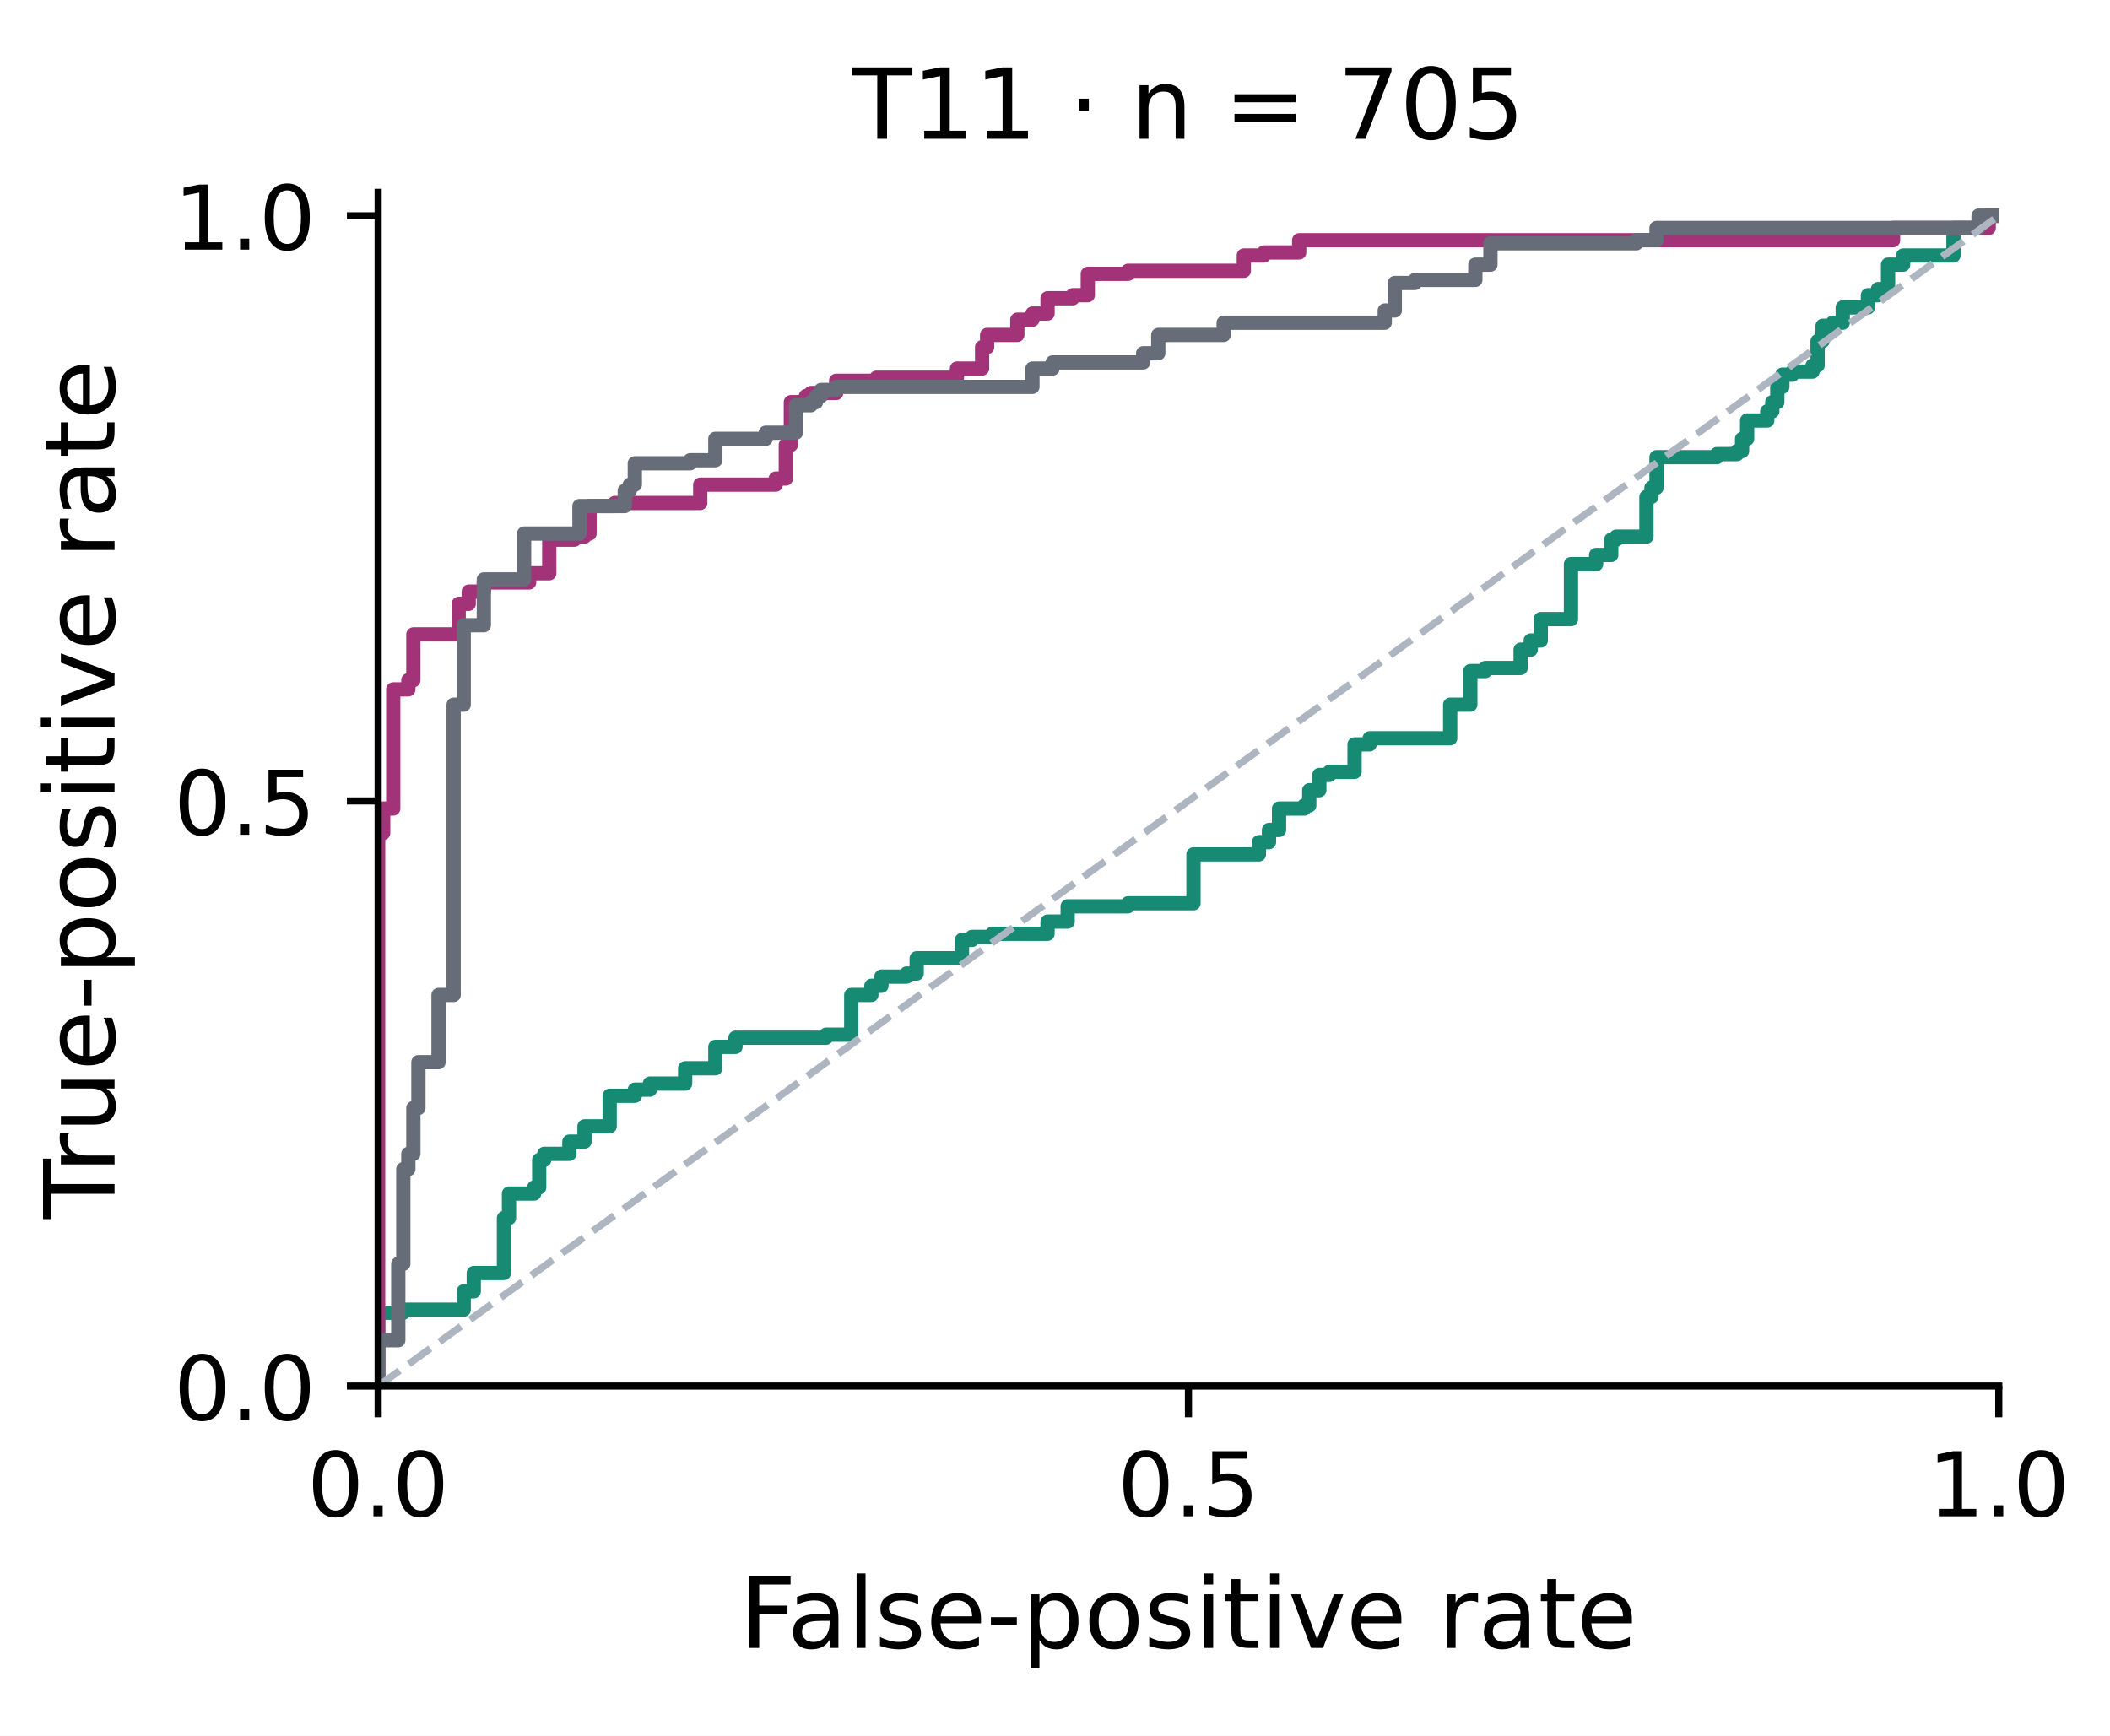
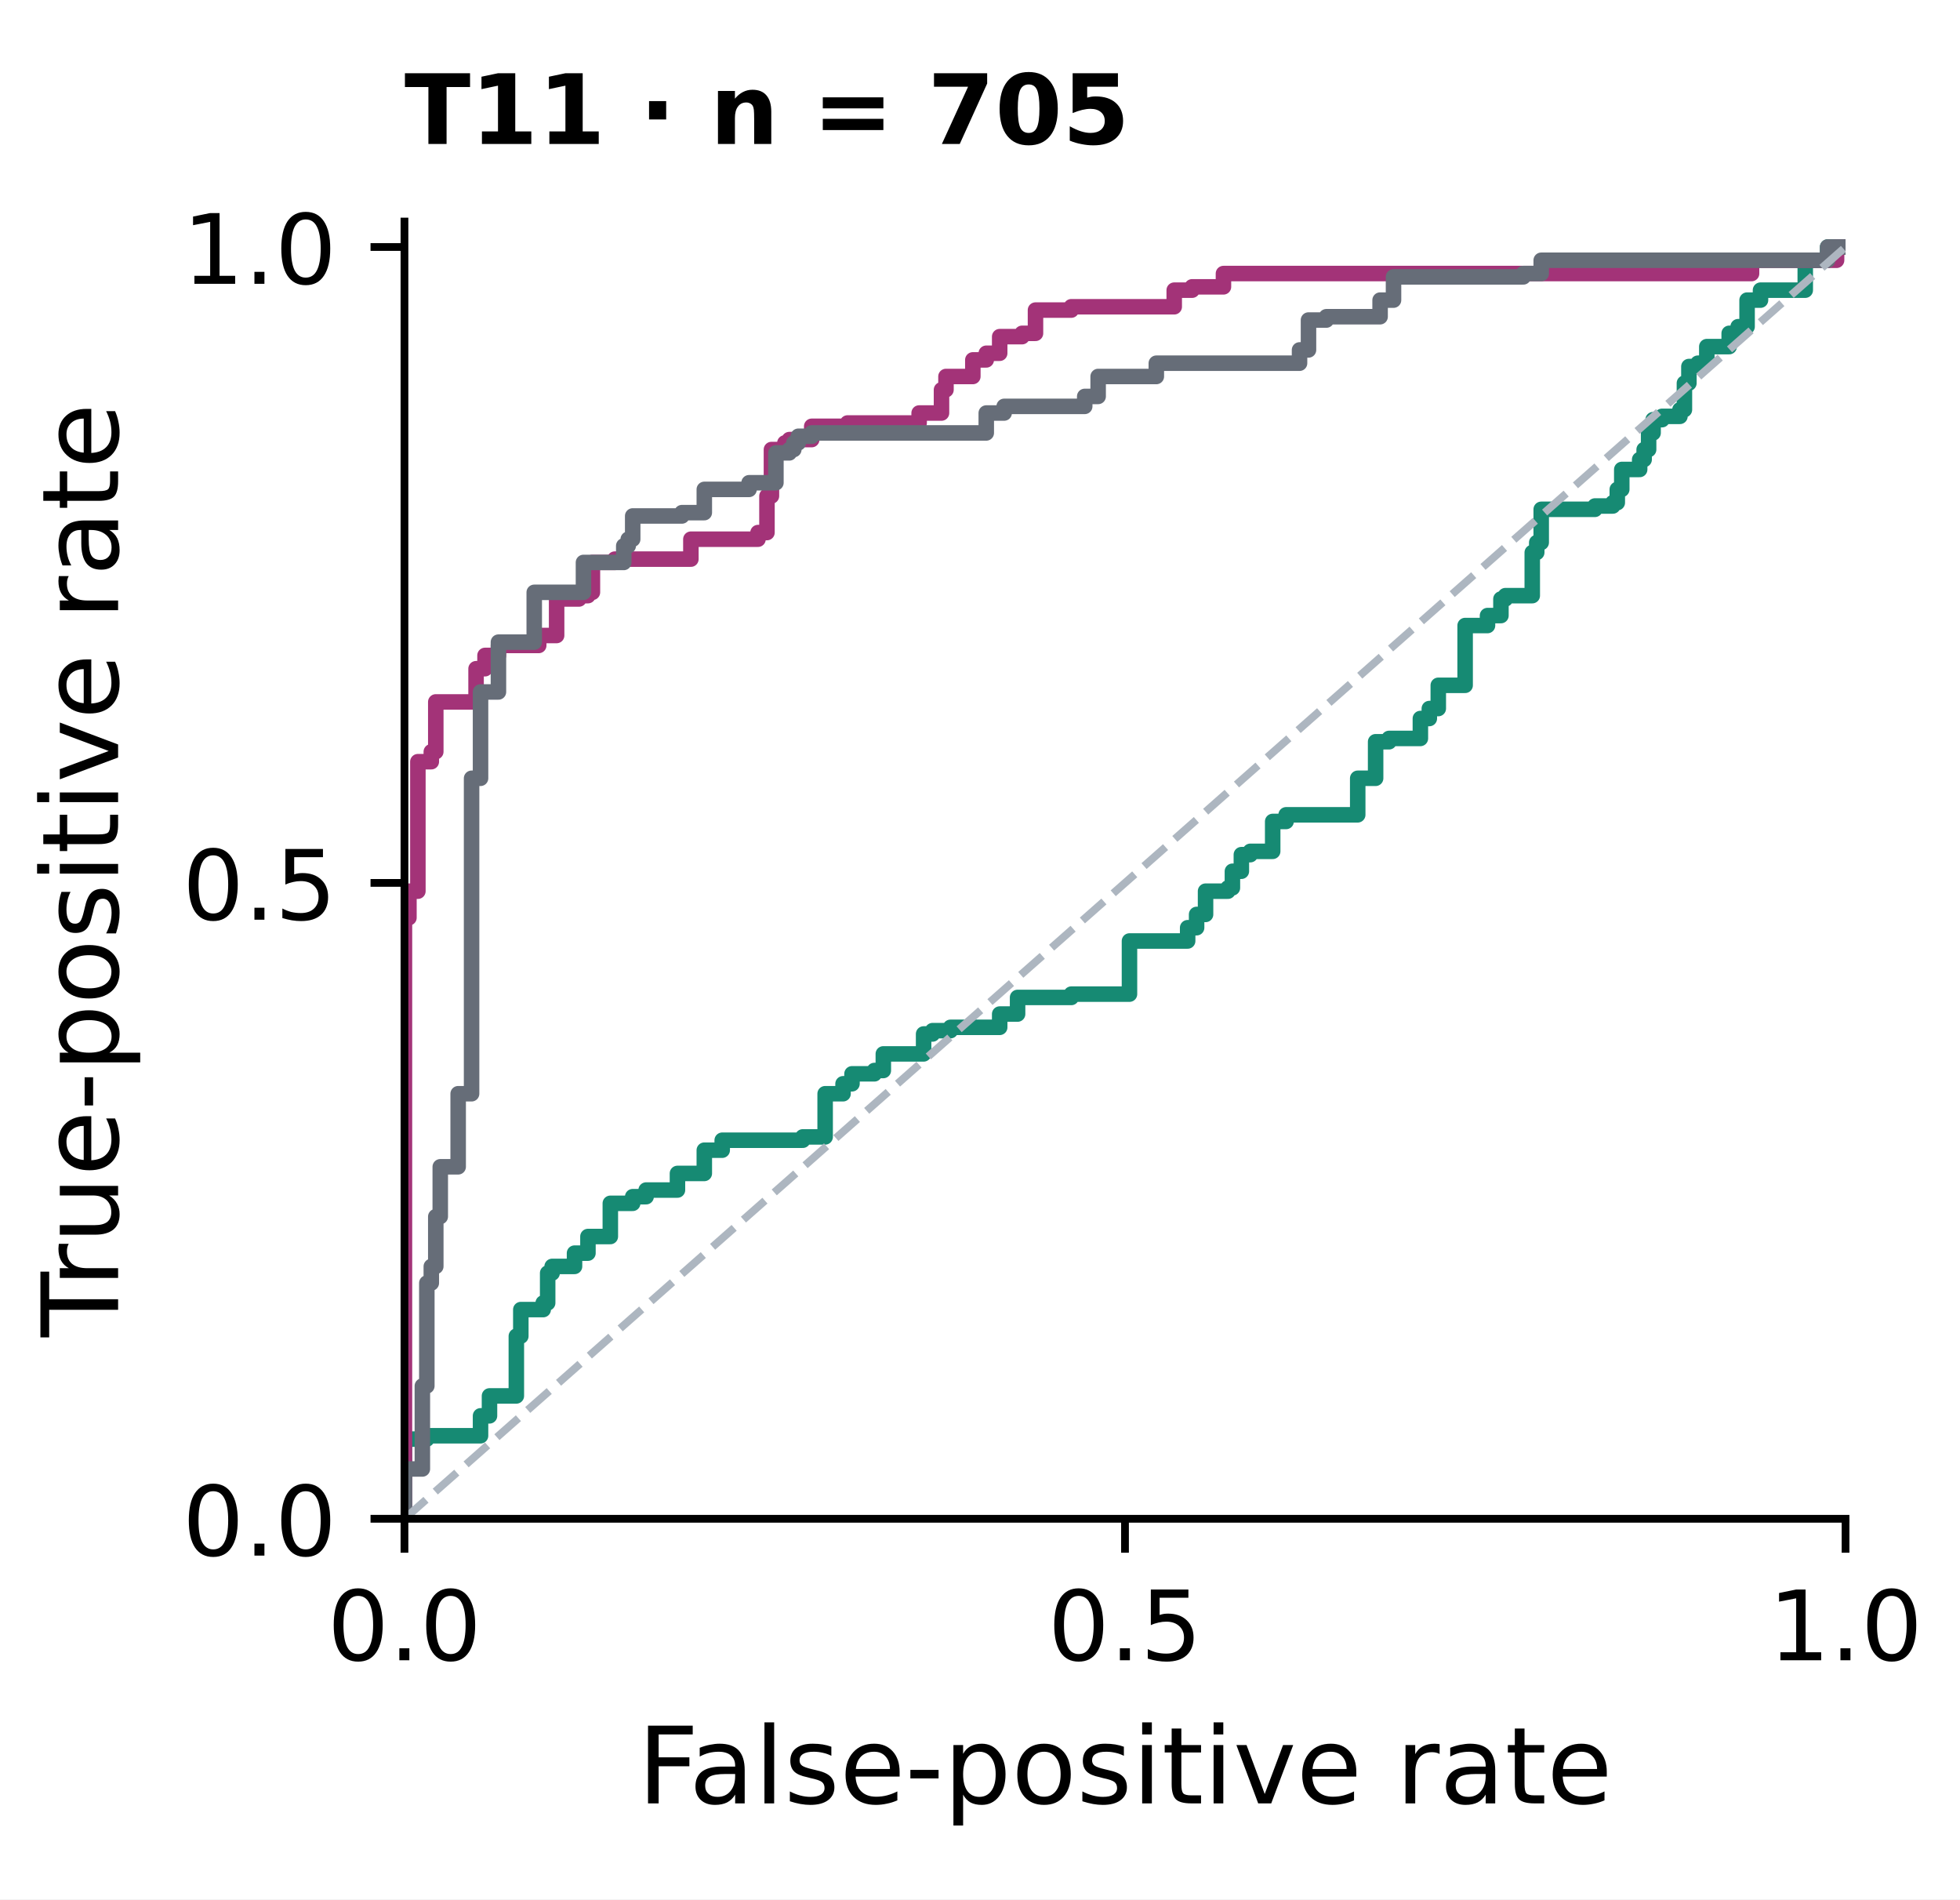
- <svg xmlns="http://www.w3.org/2000/svg" xmlns:xlink="http://www.w3.org/1999/xlink" width="236.515pt" height="194.583pt" viewBox="0 0 236.515 194.583" version="1.1">
+ <svg xmlns="http://www.w3.org/2000/svg" xmlns:xlink="http://www.w3.org/1999/xlink" width="202.218pt" height="195.922pt" viewBox="0 0 202.218 195.922" version="1.1">
  <defs>
    <style type="text/css">*{stroke-linejoin: round; stroke-linecap: butt}</style>
  </defs>
  <g id="figure_1">
    <g id="patch_1">
-       <path d="M 0 194.583  L 236.515 194.583  L 236.515 0  L 0 0  z " style="fill: #ffffff" />
+       <path d="M 0 195.922  L 202.218 195.922  L 202.218 0  L 0 0  z " style="fill: #ffffff" />
    </g>
    <g id="axes_1">
      <g id="patch_2">
-         <path d="M 42.388 155.376  L 224.046 155.376  L 224.046 21.564  L 42.388 21.564  z " style="fill: #ffffff" />
+         <path d="M 41.729 156.666  L 190.409 156.666  L 190.409 22.854  L 41.729 22.854  z " style="fill: #ffffff" />
      </g>
      <g id="matplotlib.axis_1">
        <g id="xtick_1">
          <g id="line2d_1">
            <defs>
-               <path id="m756613b5b8" d="M 0 0  L 0 3.5  " style="stroke: #000000; stroke-width: 0.8" />
+               <path id="mc7ba38d9df" d="M 0 0  L 0 3.5  " style="stroke: #000000; stroke-width: 0.8" />
            </defs>
            <g>
-               <use xlink:href="#m756613b5b8" x="42.388" y="155.376" style="stroke: #000000; stroke-width: 0.8" />
+               <use xlink:href="#mc7ba38d9df" x="41.729" y="156.666" style="stroke: #000000; stroke-width: 0.8" />
            </g>
          </g>
          <g id="text_1">
-             <text style="font-size: 10px; font-family: 'DejaVu Sans'; text-anchor: middle" x="42.388" y="169.974" transform="rotate(-0 42.38836 169.9739)">0.0</text>
+             <text style="font-size: 10px; font-family: 'DejaVu Sans'; text-anchor: middle" x="41.729" y="171.264" transform="rotate(-0 41.7288 171.2637)">0.0</text>
          </g>
        </g>
        <g id="xtick_2">
          <g id="line2d_2">
            <g>
-               <use xlink:href="#m756613b5b8" x="133.217" y="155.376" style="stroke: #000000; stroke-width: 0.8" />
+               <use xlink:href="#mc7ba38d9df" x="116.069" y="156.666" style="stroke: #000000; stroke-width: 0.8" />
            </g>
          </g>
          <g id="text_2">
-             <text style="font-size: 10px; font-family: 'DejaVu Sans'; text-anchor: middle" x="133.217" y="169.974" transform="rotate(-0 133.2173 169.9739)">0.5</text>
+             <text style="font-size: 10px; font-family: 'DejaVu Sans'; text-anchor: middle" x="116.069" y="171.264" transform="rotate(-0 116.0688 171.2637)">0.5</text>
          </g>
        </g>
        <g id="xtick_3">
          <g id="line2d_3">
            <g>
-               <use xlink:href="#m756613b5b8" x="224.046" y="155.376" style="stroke: #000000; stroke-width: 0.8" />
+               <use xlink:href="#mc7ba38d9df" x="190.409" y="156.666" style="stroke: #000000; stroke-width: 0.8" />
            </g>
          </g>
          <g id="text_3">
-             <text style="font-size: 10px; font-family: 'DejaVu Sans'; text-anchor: middle" x="224.046" y="169.974" transform="rotate(-0 224.0463 169.9739)">1.0</text>
+             <text style="font-size: 10px; font-family: 'DejaVu Sans'; text-anchor: middle" x="190.409" y="171.264" transform="rotate(-0 190.4088 171.2637)">1.0</text>
          </g>
        </g>
        <g id="text_4">
-           <text style="font-size: 11px; font-family: 'DejaVu Sans'; text-anchor: middle" x="133.217" y="184.734" transform="rotate(-0 133.2173 184.7345)">False-positive rate</text>
+           <text style="font-size: 11px; font-family: 'DejaVu Sans'; text-anchor: middle" x="116.069" y="186.024" transform="rotate(-0 116.0688 186.0243)">False-positive rate</text>
        </g>
      </g>
      <g id="matplotlib.axis_2">
        <g id="ytick_1">
          <g id="line2d_4">
            <defs>
-               <path id="mbd3a764a28" d="M 0 0  L -3.5 0  " style="stroke: #000000; stroke-width: 0.8" />
+               <path id="mbbbef3f2af" d="M 0 0  L -3.5 0  " style="stroke: #000000; stroke-width: 0.8" />
            </defs>
            <g>
-               <use xlink:href="#mbd3a764a28" x="42.388" y="155.376" style="stroke: #000000; stroke-width: 0.8" />
+               <use xlink:href="#mbbbef3f2af" x="41.729" y="156.666" style="stroke: #000000; stroke-width: 0.8" />
            </g>
          </g>
          <g id="text_5">
-             <text style="font-size: 10px; font-family: 'DejaVu Sans'; text-anchor: end" x="35.388" y="159.175" transform="rotate(-0 35.38836 159.175)">0.0</text>
+             <text style="font-size: 10px; font-family: 'DejaVu Sans'; text-anchor: end" x="34.729" y="160.465" transform="rotate(-0 34.7288 160.4649)">0.0</text>
          </g>
        </g>
        <g id="ytick_2">
          <g id="line2d_5">
            <g>
-               <use xlink:href="#mbd3a764a28" x="42.388" y="89.782" style="stroke: #000000; stroke-width: 0.8" />
+               <use xlink:href="#mbbbef3f2af" x="41.729" y="91.072" style="stroke: #000000; stroke-width: 0.8" />
            </g>
          </g>
          <g id="text_6">
-             <text style="font-size: 10px; font-family: 'DejaVu Sans'; text-anchor: end" x="35.388" y="93.581" transform="rotate(-0 35.38836 93.58091)">0.5</text>
+             <text style="font-size: 10px; font-family: 'DejaVu Sans'; text-anchor: end" x="34.729" y="94.871" transform="rotate(-0 34.7288 94.87075)">0.5</text>
          </g>
        </g>
        <g id="ytick_3">
          <g id="line2d_6">
            <g>
-               <use xlink:href="#mbd3a764a28" x="42.388" y="24.188" style="stroke: #000000; stroke-width: 0.8" />
+               <use xlink:href="#mbbbef3f2af" x="41.729" y="25.478" style="stroke: #000000; stroke-width: 0.8" />
            </g>
          </g>
          <g id="text_7">
-             <text style="font-size: 10px; font-family: 'DejaVu Sans'; text-anchor: end" x="35.388" y="27.987" transform="rotate(-0 35.38836 27.98679)">1.0</text>
+             <text style="font-size: 10px; font-family: 'DejaVu Sans'; text-anchor: end" x="34.729" y="29.277" transform="rotate(-0 34.7288 29.27663)">1.0</text>
          </g>
        </g>
        <g id="text_8">
-           <text style="font-size: 11px; font-family: 'DejaVu Sans'; text-anchor: middle" x="12.843" y="88.47" transform="rotate(-90 12.84266 88.4702)">True-positive rate</text>
+           <text style="font-size: 11px; font-family: 'DejaVu Sans'; text-anchor: middle" x="12.183" y="89.76" transform="rotate(-90 12.1831 89.76004)">True-positive rate</text>
        </g>
      </g>
      <g id="line2d_7">
-         <path d="M 42.388 155.376  L 42.388 147.156  L 45.209 147.156  L 45.209 146.813  L 51.979 146.813  L 51.979 144.758  L 53.107 144.758  L 53.107 142.703  L 56.492 142.703  L 56.492 136.537  L 57.056 136.537  L 57.056 133.797  L 59.877 133.797  L 59.877 133.112  L 60.441 133.112  L 60.441 130.029  L 61.005 130.029  L 61.005 129.344  L 63.826 129.344  L 63.826 127.974  L 65.519 127.974  L 65.519 126.261  L 68.339 126.261  L 68.339 122.836  L 71.16 122.836  L 71.16 122.151  L 72.853 122.151  L 72.853 121.466  L 76.802 121.466  L 76.802 119.753  L 80.187 119.753  L 80.187 117.356  L 82.443 117.356  L 82.443 116.328  L 92.598 116.328  L 92.598 115.985  L 95.419 115.985  L 95.419 111.533  L 97.676 111.533  L 97.676 110.505  L 98.804 110.505  L 98.804 109.477  L 101.625 109.477  L 101.625 109.135  L 102.753 109.135  L 102.753 107.422  L 107.83 107.422  L 107.83 105.367  L 108.959 105.367  L 108.959 105.025  L 111.215 105.025  L 111.215 104.682  L 117.421 104.682  L 117.421 103.312  L 119.678 103.312  L 119.678 101.599  L 126.447 101.599  L 126.447 101.257  L 133.781 101.257  L 133.781 95.776  L 141.115 95.776  L 141.115 94.406  L 142.244 94.406  L 142.244 93.036  L 143.372 93.036  L 143.372 90.638  L 146.193 90.638  L 146.193 90.296  L 146.757 90.296  L 146.757 88.583  L 147.885 88.583  L 147.885 86.871  L 149.014 86.871  L 149.014 86.528  L 151.834 86.528  L 151.834 83.445  L 153.527 83.445  L 153.527 82.76  L 162.553 82.76  L 162.553 78.992  L 164.81 78.992  L 164.81 75.225  L 166.502 75.225  L 166.502 74.882  L 170.452 74.882  L 170.452 72.827  L 171.58 72.827  L 171.58 71.799  L 172.708 71.799  L 172.708 69.402  L 176.093 69.402  L 176.093 63.236  L 178.914 63.236  L 178.914 62.209  L 180.606 62.209  L 180.606 60.496  L 181.17 60.496  L 181.17 60.153  L 184.555 60.153  L 184.555 55.701  L 185.12 55.701  L 185.12 54.673  L 185.684 54.673  L 185.684 51.248  L 192.454 51.248  L 192.454 50.905  L 194.71 50.905  L 194.71 50.563  L 195.274 50.563  L 195.274 49.193  L 195.839 49.193  L 195.839 47.137  L 198.095 47.137  L 198.095 46.11  L 198.659 46.11  L 198.659 45.082  L 199.223 45.082  L 199.223 43.37  L 199.788 43.37  L 199.788 41.999  L 200.916 41.999  L 200.916 41.657  L 203.173 41.657  L 203.173 40.972  L 203.737 40.972  L 203.737 38.232  L 204.301 38.232  L 204.301 36.519  L 205.429 36.519  L 205.429 36.176  L 206.557 36.176  L 206.557 34.464  L 209.378 34.464  L 209.378 33.094  L 210.507 33.094  L 210.507 32.409  L 211.635 32.409  L 211.635 29.668  L 213.327 29.668  L 213.327 28.641  L 218.969 28.641  L 218.969 25.558  L 221.79 25.558  L 221.79 24.188  L 224.046 24.188  L 224.046 24.188  " clip-path="url(#p8c2f322654)" style="fill: none; stroke: #168a73; stroke-width: 1.6; stroke-linecap: square" />
+         <path d="M 41.729 156.666  L 41.729 148.445  L 44.037 148.445  L 44.037 148.103  L 49.578 148.103  L 49.578 146.048  L 50.502 146.048  L 50.502 143.993  L 53.272 143.993  L 53.272 137.827  L 53.734 137.827  L 53.734 135.087  L 56.043 135.087  L 56.043 134.402  L 56.504 134.402  L 56.504 131.319  L 56.966 131.319  L 56.966 130.634  L 59.275 130.634  L 59.275 129.264  L 60.66 129.264  L 60.66 127.551  L 62.969 127.551  L 62.969 124.126  L 65.277 124.126  L 65.277 123.441  L 66.663 123.441  L 66.663 122.756  L 69.895 122.756  L 69.895 121.043  L 72.665 121.043  L 72.665 118.645  L 74.512 118.645  L 74.512 117.618  L 82.824 117.618  L 82.824 117.275  L 85.132 117.275  L 85.132 112.822  L 86.979 112.822  L 86.979 111.795  L 87.903 111.795  L 87.903 110.767  L 90.211 110.767  L 90.211 110.425  L 91.135 110.425  L 91.135 108.712  L 95.291 108.712  L 95.291 106.657  L 96.214 106.657  L 96.214 106.314  L 98.061 106.314  L 98.061 105.972  L 103.14 105.972  L 103.14 104.602  L 104.987 104.602  L 104.987 102.889  L 110.528 102.889  L 110.528 102.547  L 116.531 102.547  L 116.531 97.066  L 122.533 97.066  L 122.533 95.696  L 123.457 95.696  L 123.457 94.326  L 124.38 94.326  L 124.38 91.928  L 126.689 91.928  L 126.689 91.586  L 127.151 91.586  L 127.151 89.873  L 128.074 89.873  L 128.074 88.16  L 128.997 88.16  L 128.997 87.818  L 131.306 87.818  L 131.306 84.735  L 132.691 84.735  L 132.691 84.05  L 140.079 84.05  L 140.079 80.282  L 141.926 80.282  L 141.926 76.514  L 143.311 76.514  L 143.311 76.172  L 146.544 76.172  L 146.544 74.117  L 147.467 74.117  L 147.467 73.089  L 148.391 73.089  L 148.391 70.692  L 151.161 70.692  L 151.161 64.526  L 153.47 64.526  L 153.47 63.498  L 154.855 63.498  L 154.855 61.786  L 155.317 61.786  L 155.317 61.443  L 158.087 61.443  L 158.087 56.99  L 158.549 56.99  L 158.549 55.963  L 159.011 55.963  L 159.011 52.538  L 164.551 52.538  L 164.551 52.195  L 166.398 52.195  L 166.398 51.852  L 166.86 51.852  L 166.86 50.482  L 167.322 50.482  L 167.322 48.427  L 169.169 48.427  L 169.169 47.4  L 169.631 47.4  L 169.631 46.372  L 170.092 46.372  L 170.092 44.659  L 170.554 44.659  L 170.554 43.289  L 171.477 43.289  L 171.477 42.947  L 173.324 42.947  L 173.324 42.262  L 173.786 42.262  L 173.786 39.521  L 174.248 39.521  L 174.248 37.809  L 175.171 37.809  L 175.171 37.466  L 176.095 37.466  L 176.095 35.754  L 178.404 35.754  L 178.404 34.384  L 179.327 34.384  L 179.327 33.698  L 180.251 33.698  L 180.251 30.958  L 181.636 30.958  L 181.636 29.931  L 186.253 29.931  L 186.253 26.848  L 188.562 26.848  L 188.562 25.478  L 190.409 25.478  L 190.409 25.478  " clip-path="url(#p1fbcf4165b)" style="fill: none; stroke: #168a73; stroke-width: 1.6; stroke-linecap: square" />
      </g>
      <g id="line2d_8">
-         <path d="M 42.388 155.376  L 42.388 93.379  L 42.953 93.379  L 42.953 90.638  L 44.081 90.638  L 44.081 77.28  L 45.773 77.28  L 45.773 76.252  L 46.337 76.252  L 46.337 71.114  L 51.415 71.114  L 51.415 67.689  L 52.543 67.689  L 52.543 66.319  L 54.236 66.319  L 54.236 65.291  L 59.313 65.291  L 59.313 64.264  L 61.57 64.264  L 61.57 60.496  L 64.39 60.496  L 64.39 60.153  L 65.519 60.153  L 65.519 59.811  L 66.083 59.811  L 66.083 56.728  L 68.904 56.728  L 68.904 56.386  L 78.494 56.386  L 78.494 54.33  L 86.957 54.33  L 86.957 53.645  L 88.085 53.645  L 88.085 49.878  L 88.649 49.878  L 88.649 45.082  L 90.342 45.082  L 90.342 44.397  L 90.906 44.397  L 90.906 44.055  L 93.726 44.055  L 93.726 42.684  L 98.24 42.684  L 98.24 42.342  L 107.266 42.342  L 107.266 41.314  L 110.087 41.314  L 110.087 38.917  L 110.651 38.917  L 110.651 37.547  L 114.036 37.547  L 114.036 35.834  L 115.729 35.834  L 115.729 35.149  L 117.421 35.149  L 117.421 33.436  L 120.242 33.436  L 120.242 33.094  L 121.934 33.094  L 121.934 30.696  L 126.447 30.696  L 126.447 30.353  L 139.423 30.353  L 139.423 28.641  L 141.68 28.641  L 141.68 28.298  L 145.629 28.298  L 145.629 26.928  L 212.199 26.928  L 212.199 25.558  L 222.918 25.558  L 222.918 24.188  L 224.046 24.188  L 224.046 24.188  " clip-path="url(#p8c2f322654)" style="fill: none; stroke: #a33378; stroke-width: 1.6; stroke-linecap: square" />
+         <path d="M 41.729 156.666  L 41.729 94.668  L 42.191 94.668  L 42.191 91.928  L 43.114 91.928  L 43.114 78.57  L 44.499 78.57  L 44.499 77.542  L 44.961 77.542  L 44.961 72.404  L 49.117 72.404  L 49.117 68.979  L 50.04 68.979  L 50.04 67.609  L 51.425 67.609  L 51.425 66.581  L 55.581 66.581  L 55.581 65.554  L 57.428 65.554  L 57.428 61.786  L 59.737 61.786  L 59.737 61.443  L 60.66 61.443  L 60.66 61.101  L 61.122 61.101  L 61.122 58.018  L 63.431 58.018  L 63.431 57.675  L 71.28 57.675  L 71.28 55.62  L 78.206 55.62  L 78.206 54.935  L 79.13 54.935  L 79.13 51.167  L 79.591 51.167  L 79.591 46.372  L 80.977 46.372  L 80.977 45.687  L 81.438 45.687  L 81.438 45.344  L 83.747 45.344  L 83.747 43.974  L 87.441 43.974  L 87.441 43.632  L 94.829 43.632  L 94.829 42.604  L 97.137 42.604  L 97.137 40.207  L 97.599 40.207  L 97.599 38.836  L 100.37 38.836  L 100.37 37.124  L 101.755 37.124  L 101.755 36.439  L 103.14 36.439  L 103.14 34.726  L 105.449 34.726  L 105.449 34.384  L 106.834 34.384  L 106.834 31.986  L 110.528 31.986  L 110.528 31.643  L 121.148 31.643  L 121.148 29.931  L 122.995 29.931  L 122.995 29.588  L 126.227 29.588  L 126.227 28.218  L 180.712 28.218  L 180.712 26.848  L 189.485 26.848  L 189.485 25.478  L 190.409 25.478  L 190.409 25.478  " clip-path="url(#p1fbcf4165b)" style="fill: none; stroke: #a33378; stroke-width: 1.6; stroke-linecap: square" />
      </g>
      <g id="line2d_9">
-         <path d="M 42.388 155.376  L 42.388 150.238  L 44.645 150.238  L 44.645 141.675  L 45.209 141.675  L 45.209 131.057  L 45.773 131.057  L 45.773 129.344  L 46.337 129.344  L 46.337 124.206  L 46.902 124.206  L 46.902 119.068  L 49.158 119.068  L 49.158 111.533  L 50.851 111.533  L 50.851 78.992  L 51.979 78.992  L 51.979 70.087  L 54.236 70.087  L 54.236 64.949  L 58.749 64.949  L 58.749 59.811  L 64.955 59.811  L 64.955 56.728  L 70.032 56.728  L 70.032 55.015  L 70.596 55.015  L 70.596 54.33  L 71.16 54.33  L 71.16 51.933  L 77.366 51.933  L 77.366 51.59  L 80.187 51.59  L 80.187 49.193  L 85.828 49.193  L 85.828 48.507  L 89.213 48.507  L 89.213 45.425  L 90.906 45.425  L 90.906 45.082  L 91.47 45.082  L 91.47 44.397  L 92.034 44.397  L 92.034 43.712  L 93.726 43.712  L 93.726 43.37  L 115.729 43.37  L 115.729 41.314  L 117.985 41.314  L 117.985 40.629  L 128.14 40.629  L 128.14 39.602  L 129.832 39.602  L 129.832 37.547  L 137.166 37.547  L 137.166 36.176  L 155.219 36.176  L 155.219 34.806  L 156.348 34.806  L 156.348 31.724  L 158.604 31.724  L 158.604 31.381  L 165.374 31.381  L 165.374 29.668  L 167.067 29.668  L 167.067 27.271  L 183.427 27.271  L 183.427 26.928  L 185.684 26.928  L 185.684 25.558  L 221.79 25.558  L 221.79 24.188  L 224.046 24.188  L 224.046 24.188  " clip-path="url(#p8c2f322654)" style="fill: none; stroke: #666d78; stroke-width: 1.6; stroke-linecap: square" />
+         <path d="M 41.729 156.666  L 41.729 151.528  L 43.576 151.528  L 43.576 142.965  L 44.037 142.965  L 44.037 132.347  L 44.499 132.347  L 44.499 130.634  L 44.961 130.634  L 44.961 125.496  L 45.423 125.496  L 45.423 120.358  L 47.27 120.358  L 47.27 112.822  L 48.655 112.822  L 48.655 80.282  L 49.578 80.282  L 49.578 71.377  L 51.425 71.377  L 51.425 66.239  L 55.119 66.239  L 55.119 61.101  L 60.198 61.101  L 60.198 58.018  L 64.354 58.018  L 64.354 56.305  L 64.816 56.305  L 64.816 55.62  L 65.277 55.62  L 65.277 53.223  L 70.357 53.223  L 70.357 52.88  L 72.665 52.88  L 72.665 50.482  L 77.283 50.482  L 77.283 49.797  L 80.053 49.797  L 80.053 46.715  L 81.438 46.715  L 81.438 46.372  L 81.9 46.372  L 81.9 45.687  L 82.362 45.687  L 82.362 45.002  L 83.747 45.002  L 83.747 44.659  L 101.755 44.659  L 101.755 42.604  L 103.602 42.604  L 103.602 41.919  L 111.913 41.919  L 111.913 40.892  L 113.298 40.892  L 113.298 38.836  L 119.301 38.836  L 119.301 37.466  L 134.077 37.466  L 134.077 36.096  L 135 36.096  L 135 33.013  L 136.847 33.013  L 136.847 32.671  L 142.388 32.671  L 142.388 30.958  L 143.773 30.958  L 143.773 28.561  L 157.164 28.561  L 157.164 28.218  L 159.011 28.218  L 159.011 26.848  L 188.562 26.848  L 188.562 25.478  L 190.409 25.478  L 190.409 25.478  " clip-path="url(#p1fbcf4165b)" style="fill: none; stroke: #666d78; stroke-width: 1.6; stroke-linecap: square" />
      </g>
      <g id="line2d_10">
-         <path d="M 42.388 155.376  L 224.046 24.188  " clip-path="url(#p8c2f322654)" style="fill: none; stroke-dasharray: 2.96,1.28; stroke-dashoffset: 0; stroke: #adb6c0; stroke-width: 0.8" />
+         <path d="M 41.729 156.666  L 190.409 25.478  " clip-path="url(#p1fbcf4165b)" style="fill: none; stroke-dasharray: 2.96,1.28; stroke-dashoffset: 0; stroke: #adb6c0; stroke-width: 0.8" />
      </g>
      <g id="patch_3">
-         <path d="M 42.388 155.376  L 42.388 21.564  " style="fill: none; stroke: #000000; stroke-width: 0.8; stroke-linejoin: miter; stroke-linecap: square" />
+         <path d="M 41.729 156.666  L 41.729 22.854  " style="fill: none; stroke: #000000; stroke-width: 0.8; stroke-linejoin: miter; stroke-linecap: square" />
      </g>
      <g id="patch_4">
-         <path d="M 42.388 155.376  L 224.046 155.376  " style="fill: none; stroke: #000000; stroke-width: 0.8; stroke-linejoin: miter; stroke-linecap: square" />
+         <path d="M 41.729 156.666  L 190.409 156.666  " style="fill: none; stroke: #000000; stroke-width: 0.8; stroke-linejoin: miter; stroke-linecap: square" />
      </g>
      <g id="text_9">
-         <text style="font-size: 11px; font-family: 'DejaVu Sans'; text-anchor: middle" x="133.217" y="15.564" transform="rotate(-0 133.2173 15.5642)">T11 · n = 705</text>
+         <text style="font-weight: 700; font-size: 10px; font-family: 'DejaVu Sans'; text-anchor: start" x="41.729" y="14.854" transform="rotate(-0 41.7288 14.85404)">T11 · n = 705</text>
      </g>
    </g>
    <g id="axes_2">
      <g id="patch_5">
-         <path d="M 274.91 155.376  L 456.568 155.376  L 456.568 21.564  L 274.91 21.564  z " style="fill: #ffffff" />
+         <path d="M 274.251 156.666  L 422.931 156.666  L 422.931 22.854  L 274.251 22.854  z " style="fill: #ffffff" />
      </g>
      <g id="matplotlib.axis_3">
        <g id="xtick_4">
          <g id="line2d_11">
            <g>
-               <use xlink:href="#m756613b5b8" x="274.91" y="155.376" style="stroke: #000000; stroke-width: 0.8" />
+               <use xlink:href="#mc7ba38d9df" x="274.251" y="156.666" style="stroke: #000000; stroke-width: 0.8" />
            </g>
          </g>
          <g id="text_10">
-             <text style="font-size: 10px; font-family: 'DejaVu Sans'; text-anchor: middle" x="274.91" y="169.974" transform="rotate(-0 274.9105 169.9739)">0.0</text>
+             <text style="font-size: 10px; font-family: 'DejaVu Sans'; text-anchor: middle" x="274.251" y="171.264" transform="rotate(-0 274.2509 171.2637)">0.0</text>
          </g>
        </g>
        <g id="xtick_5">
          <g id="line2d_12">
            <g>
-               <use xlink:href="#m756613b5b8" x="365.739" y="155.376" style="stroke: #000000; stroke-width: 0.8" />
+               <use xlink:href="#mc7ba38d9df" x="348.591" y="156.666" style="stroke: #000000; stroke-width: 0.8" />
            </g>
          </g>
          <g id="text_11">
-             <text style="font-size: 10px; font-family: 'DejaVu Sans'; text-anchor: middle" x="365.739" y="169.974" transform="rotate(-0 365.7394 169.9739)">0.5</text>
+             <text style="font-size: 10px; font-family: 'DejaVu Sans'; text-anchor: middle" x="348.591" y="171.264" transform="rotate(-0 348.5909 171.2637)">0.5</text>
          </g>
        </g>
        <g id="xtick_6">
          <g id="line2d_13">
            <g>
-               <use xlink:href="#m756613b5b8" x="456.568" y="155.376" style="stroke: #000000; stroke-width: 0.8" />
+               <use xlink:href="#mc7ba38d9df" x="422.931" y="156.666" style="stroke: #000000; stroke-width: 0.8" />
            </g>
          </g>
          <g id="text_12">
-             <text style="font-size: 10px; font-family: 'DejaVu Sans'; text-anchor: middle" x="456.568" y="169.974" transform="rotate(-0 456.5684 169.9739)">1.0</text>
+             <text style="font-size: 10px; font-family: 'DejaVu Sans'; text-anchor: middle" x="422.931" y="171.264" transform="rotate(-0 422.9309 171.2637)">1.0</text>
          </g>
        </g>
        <g id="text_13">
-           <text style="font-size: 11px; font-family: 'DejaVu Sans'; text-anchor: middle" x="365.739" y="184.734" transform="rotate(-0 365.7394 184.7345)">False-positive rate</text>
+           <text style="font-size: 11px; font-family: 'DejaVu Sans'; text-anchor: middle" x="348.591" y="186.024" transform="rotate(-0 348.5909 186.0243)">False-positive rate</text>
        </g>
      </g>
      <g id="matplotlib.axis_4">
        <g id="ytick_4">
          <g id="line2d_14">
            <g>
-               <use xlink:href="#mbd3a764a28" x="274.91" y="155.376" style="stroke: #000000; stroke-width: 0.8" />
+               <use xlink:href="#mbbbef3f2af" x="274.251" y="156.666" style="stroke: #000000; stroke-width: 0.8" />
            </g>
          </g>
          <g id="text_14">
-             <text style="font-size: 10px; font-family: 'DejaVu Sans'; text-anchor: end" x="267.91" y="159.175" transform="rotate(-0 267.9105 159.175)">0.0</text>
+             <text style="font-size: 10px; font-family: 'DejaVu Sans'; text-anchor: end" x="267.251" y="160.465" transform="rotate(-0 267.2509 160.4649)">0.0</text>
          </g>
        </g>
        <g id="ytick_5">
          <g id="line2d_15">
            <g>
-               <use xlink:href="#mbd3a764a28" x="274.91" y="89.782" style="stroke: #000000; stroke-width: 0.8" />
+               <use xlink:href="#mbbbef3f2af" x="274.251" y="91.072" style="stroke: #000000; stroke-width: 0.8" />
            </g>
          </g>
          <g id="text_15">
-             <text style="font-size: 10px; font-family: 'DejaVu Sans'; text-anchor: end" x="267.91" y="93.581" transform="rotate(-0 267.9105 93.58091)">0.5</text>
+             <text style="font-size: 10px; font-family: 'DejaVu Sans'; text-anchor: end" x="267.251" y="94.871" transform="rotate(-0 267.2509 94.87075)">0.5</text>
          </g>
        </g>
        <g id="ytick_6">
          <g id="line2d_16">
            <g>
-               <use xlink:href="#mbd3a764a28" x="274.91" y="24.188" style="stroke: #000000; stroke-width: 0.8" />
+               <use xlink:href="#mbbbef3f2af" x="274.251" y="25.478" style="stroke: #000000; stroke-width: 0.8" />
            </g>
          </g>
          <g id="text_16">
-             <text style="font-size: 10px; font-family: 'DejaVu Sans'; text-anchor: end" x="267.91" y="27.987" transform="rotate(-0 267.9105 27.98679)">1.0</text>
+             <text style="font-size: 10px; font-family: 'DejaVu Sans'; text-anchor: end" x="267.251" y="29.277" transform="rotate(-0 267.2509 29.27663)">1.0</text>
          </g>
        </g>
      </g>
      <g id="line2d_17">
-         <path clip-path="url(#p27042516e3)" style="fill: none; stroke: #168a73; stroke-width: 1.6; stroke-linecap: square" />
+         <path clip-path="url(#pf192233557)" style="fill: none; stroke: #168a73; stroke-width: 1.6; stroke-linecap: square" />
      </g>
      <g id="line2d_18">
-         <path clip-path="url(#p27042516e3)" style="fill: none; stroke: #a33378; stroke-width: 1.6; stroke-linecap: square" />
+         <path clip-path="url(#pf192233557)" style="fill: none; stroke: #a33378; stroke-width: 1.6; stroke-linecap: square" />
      </g>
      <g id="line2d_19">
-         <path clip-path="url(#p27042516e3)" style="fill: none; stroke: #666d78; stroke-width: 1.6; stroke-linecap: square" />
+         <path clip-path="url(#pf192233557)" style="fill: none; stroke: #666d78; stroke-width: 1.6; stroke-linecap: square" />
      </g>
      <g id="line2d_20">
-         <path clip-path="url(#p27042516e3)" style="fill: none; stroke-dasharray: 2.96,1.28; stroke-dashoffset: 0; stroke: #adb6c0; stroke-width: 0.8" />
+         <path clip-path="url(#pf192233557)" style="fill: none; stroke-dasharray: 2.96,1.28; stroke-dashoffset: 0; stroke: #adb6c0; stroke-width: 0.8" />
      </g>
      <g id="patch_6">
        <path style="fill: none; stroke: #000000; stroke-width: 0.8; stroke-linejoin: miter; stroke-linecap: square" />
      </g>
      <g id="patch_7">
        <path style="fill: none; stroke: #000000; stroke-width: 0.8; stroke-linejoin: miter; stroke-linecap: square" />
      </g>
      <g id="text_17">
-         <text style="font-size: 11px; font-family: 'DejaVu Sans'; text-anchor: middle" x="365.739" y="15.564" transform="rotate(-0 365.7394 15.5642)">T07 · n = 285</text>
+         <text style="font-weight: 700; font-size: 10px; font-family: 'DejaVu Sans'; text-anchor: start" x="274.251" y="14.854" transform="rotate(-0 274.2509 14.85404)">T07 · n = 285</text>
      </g>
    </g>
    <g id="legend_1">
      <g id="line2d_21">
        <path style="fill: none; stroke: #168a73; stroke-width: 1.6; stroke-linecap: square" />
      </g>
      <g id="text_18">
-         <text style="font-size: 10px; font-family: 'DejaVu Sans'; text-anchor: start" x="109.516" y="209.746" transform="rotate(-0 109.5157 209.7459)">GAF/PCA6</text>
+         <text style="font-size: 10px; font-family: 'DejaVu Sans'; text-anchor: start" x="92.367" y="211.036" transform="rotate(-0 92.3672 211.0357)">GAF/PCA6</text>
      </g>
      <g id="line2d_22">
        <path style="fill: none; stroke: #a33378; stroke-width: 1.6; stroke-linecap: square" />
      </g>
      <g id="text_19">
-         <text style="font-size: 10px; font-family: 'DejaVu Sans'; text-anchor: start" x="193.441" y="209.746" transform="rotate(-0 193.4407 209.7459)">GAF + polarity</text>
+         <text style="font-size: 10px; font-family: 'DejaVu Sans'; text-anchor: start" x="176.292" y="211.036" transform="rotate(-0 176.2922 211.0357)">GAF + polarity</text>
      </g>
      <g id="line2d_23">
        <path style="fill: none; stroke: #666d78; stroke-width: 1.6; stroke-linecap: square" />
      </g>
      <g id="text_20">
-         <text style="font-size: 10px; font-family: 'DejaVu Sans'; text-anchor: start" x="300.619" y="209.746" transform="rotate(-0 300.6188 209.7459)">Scalar controls</text>
+         <text style="font-size: 10px; font-family: 'DejaVu Sans'; text-anchor: start" x="283.47" y="211.036" transform="rotate(-0 283.4703 211.0357)">Scalar controls</text>
      </g>
    </g>
  </g>
  <defs>
-     <clipPath id="p8c2f322654">
-       <rect x="42.388" y="21.564" width="181.658" height="133.812" />
+     <clipPath id="p1fbcf4165b">
+       <rect x="41.729" y="22.854" width="148.68" height="133.812" />
    </clipPath>
-     <clipPath id="p27042516e3">
-       <rect x="274.91" y="21.564" width="181.658" height="133.812" />
+     <clipPath id="pf192233557">
+       <rect x="274.251" y="22.854" width="148.68" height="133.812" />
    </clipPath>
  </defs>
</svg>
